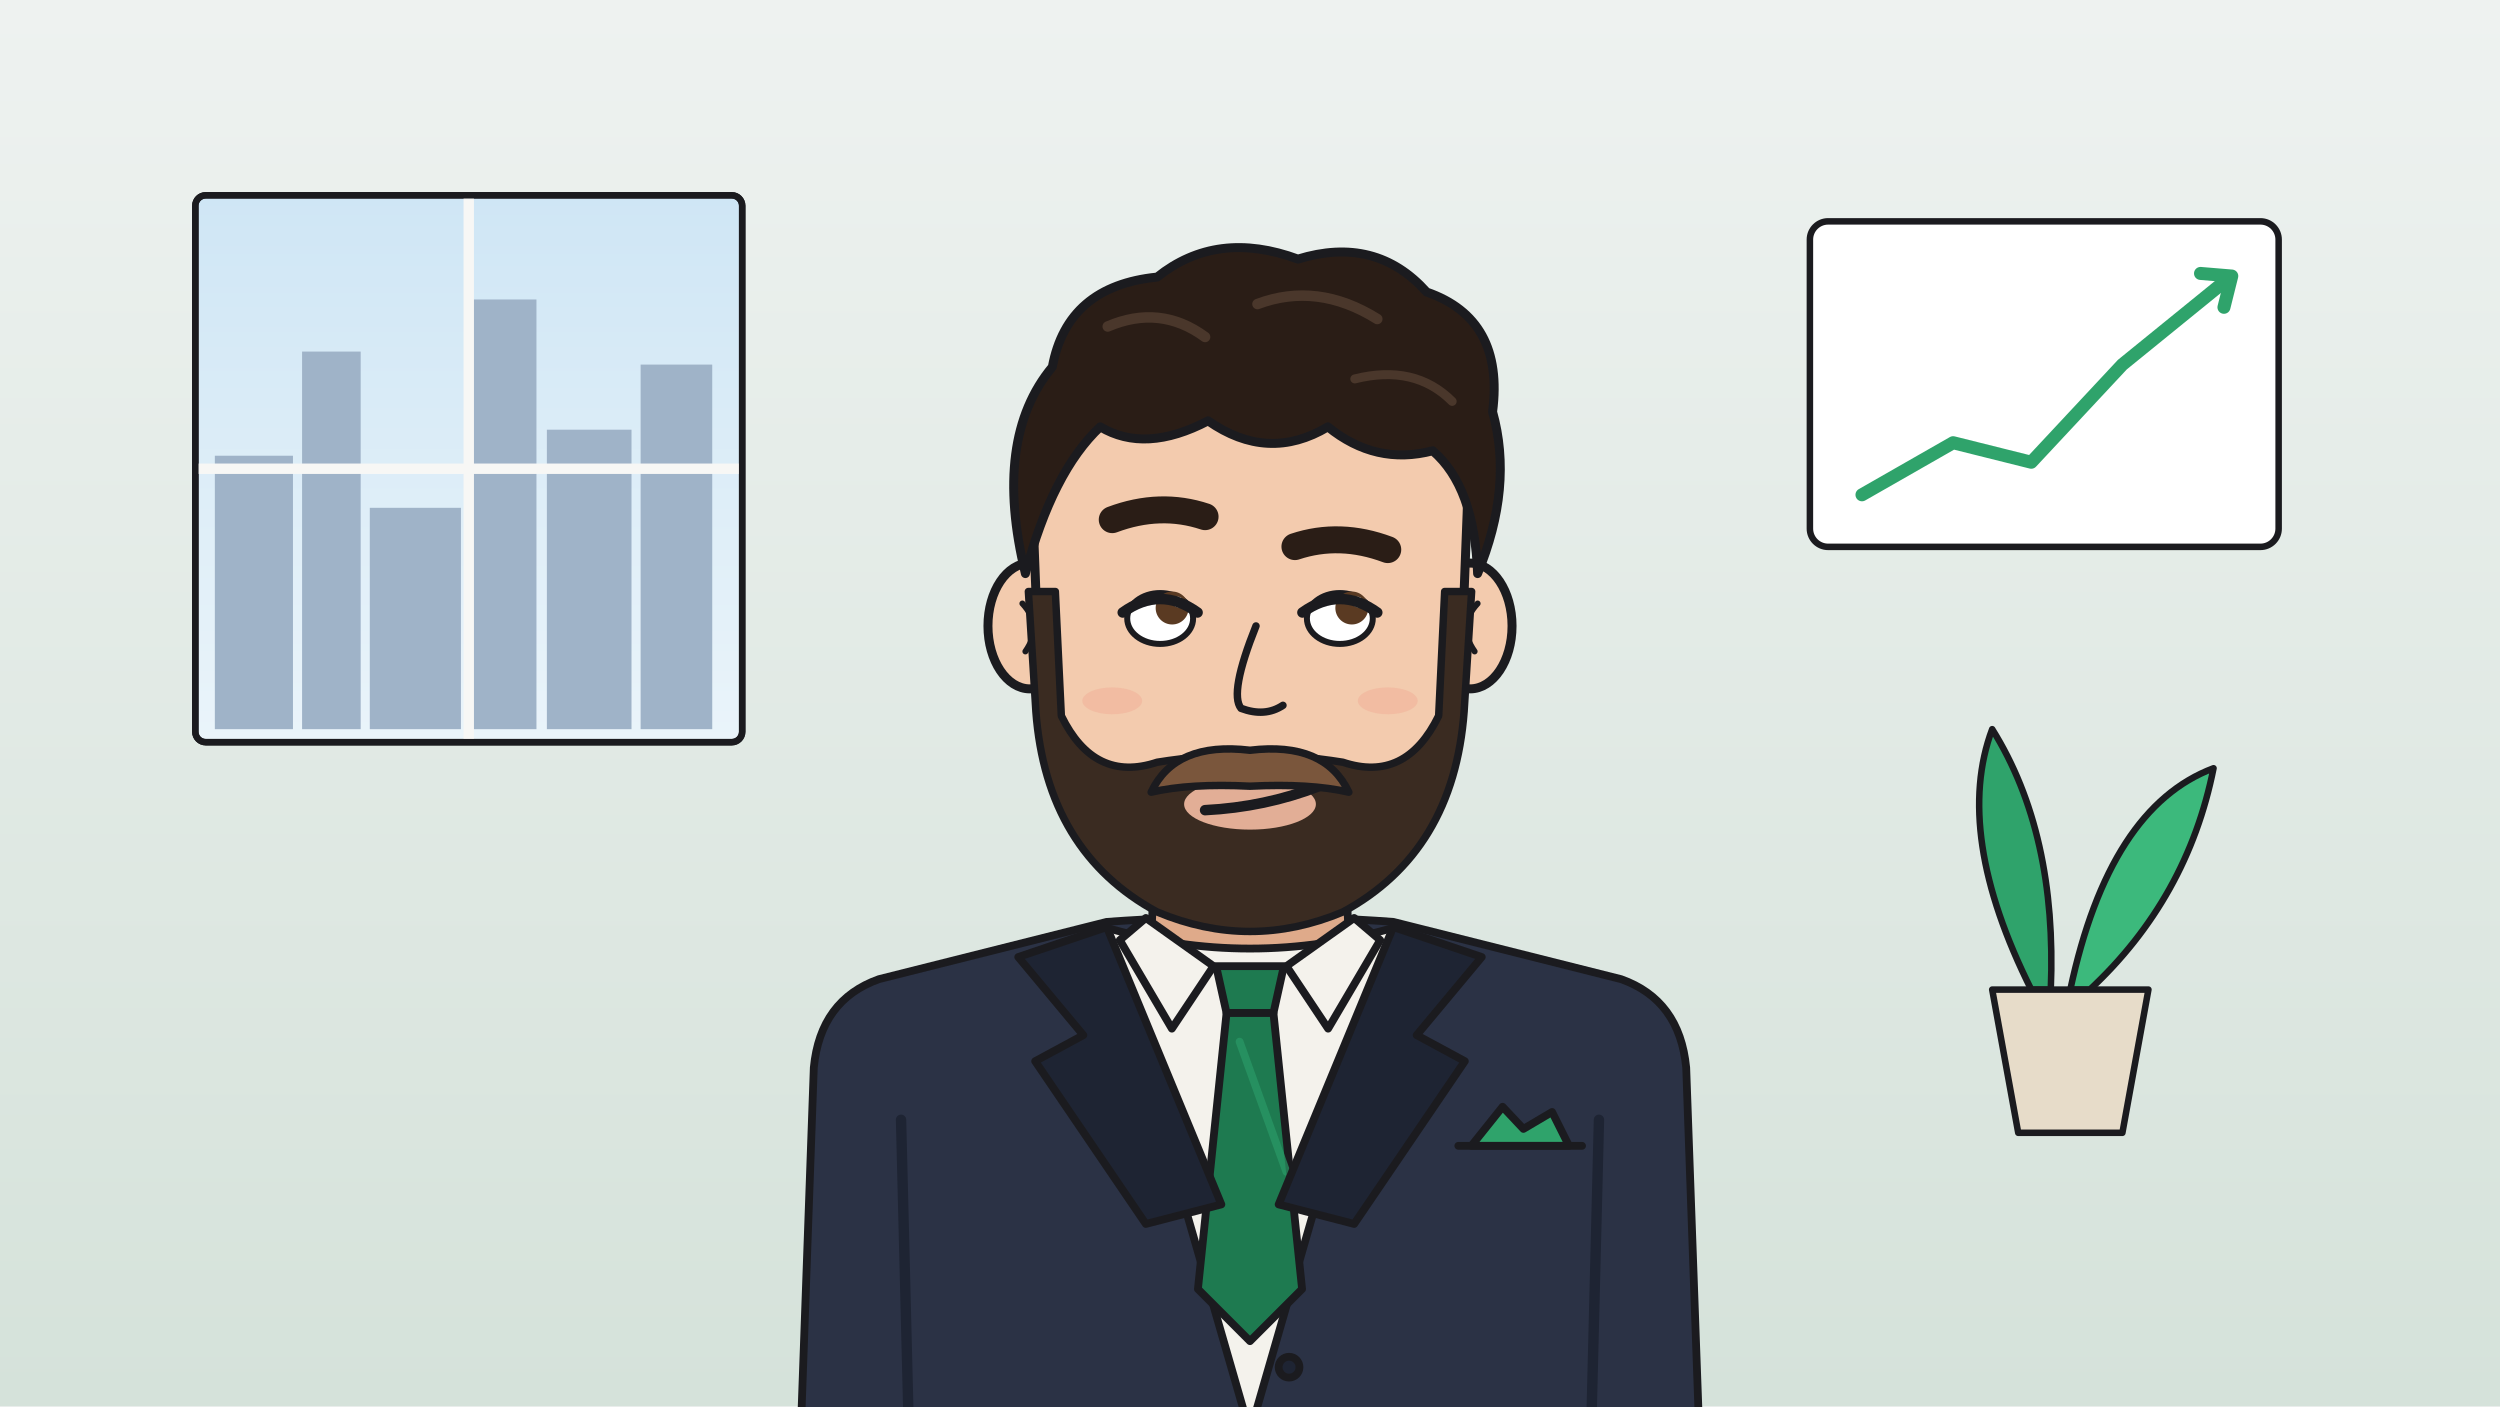
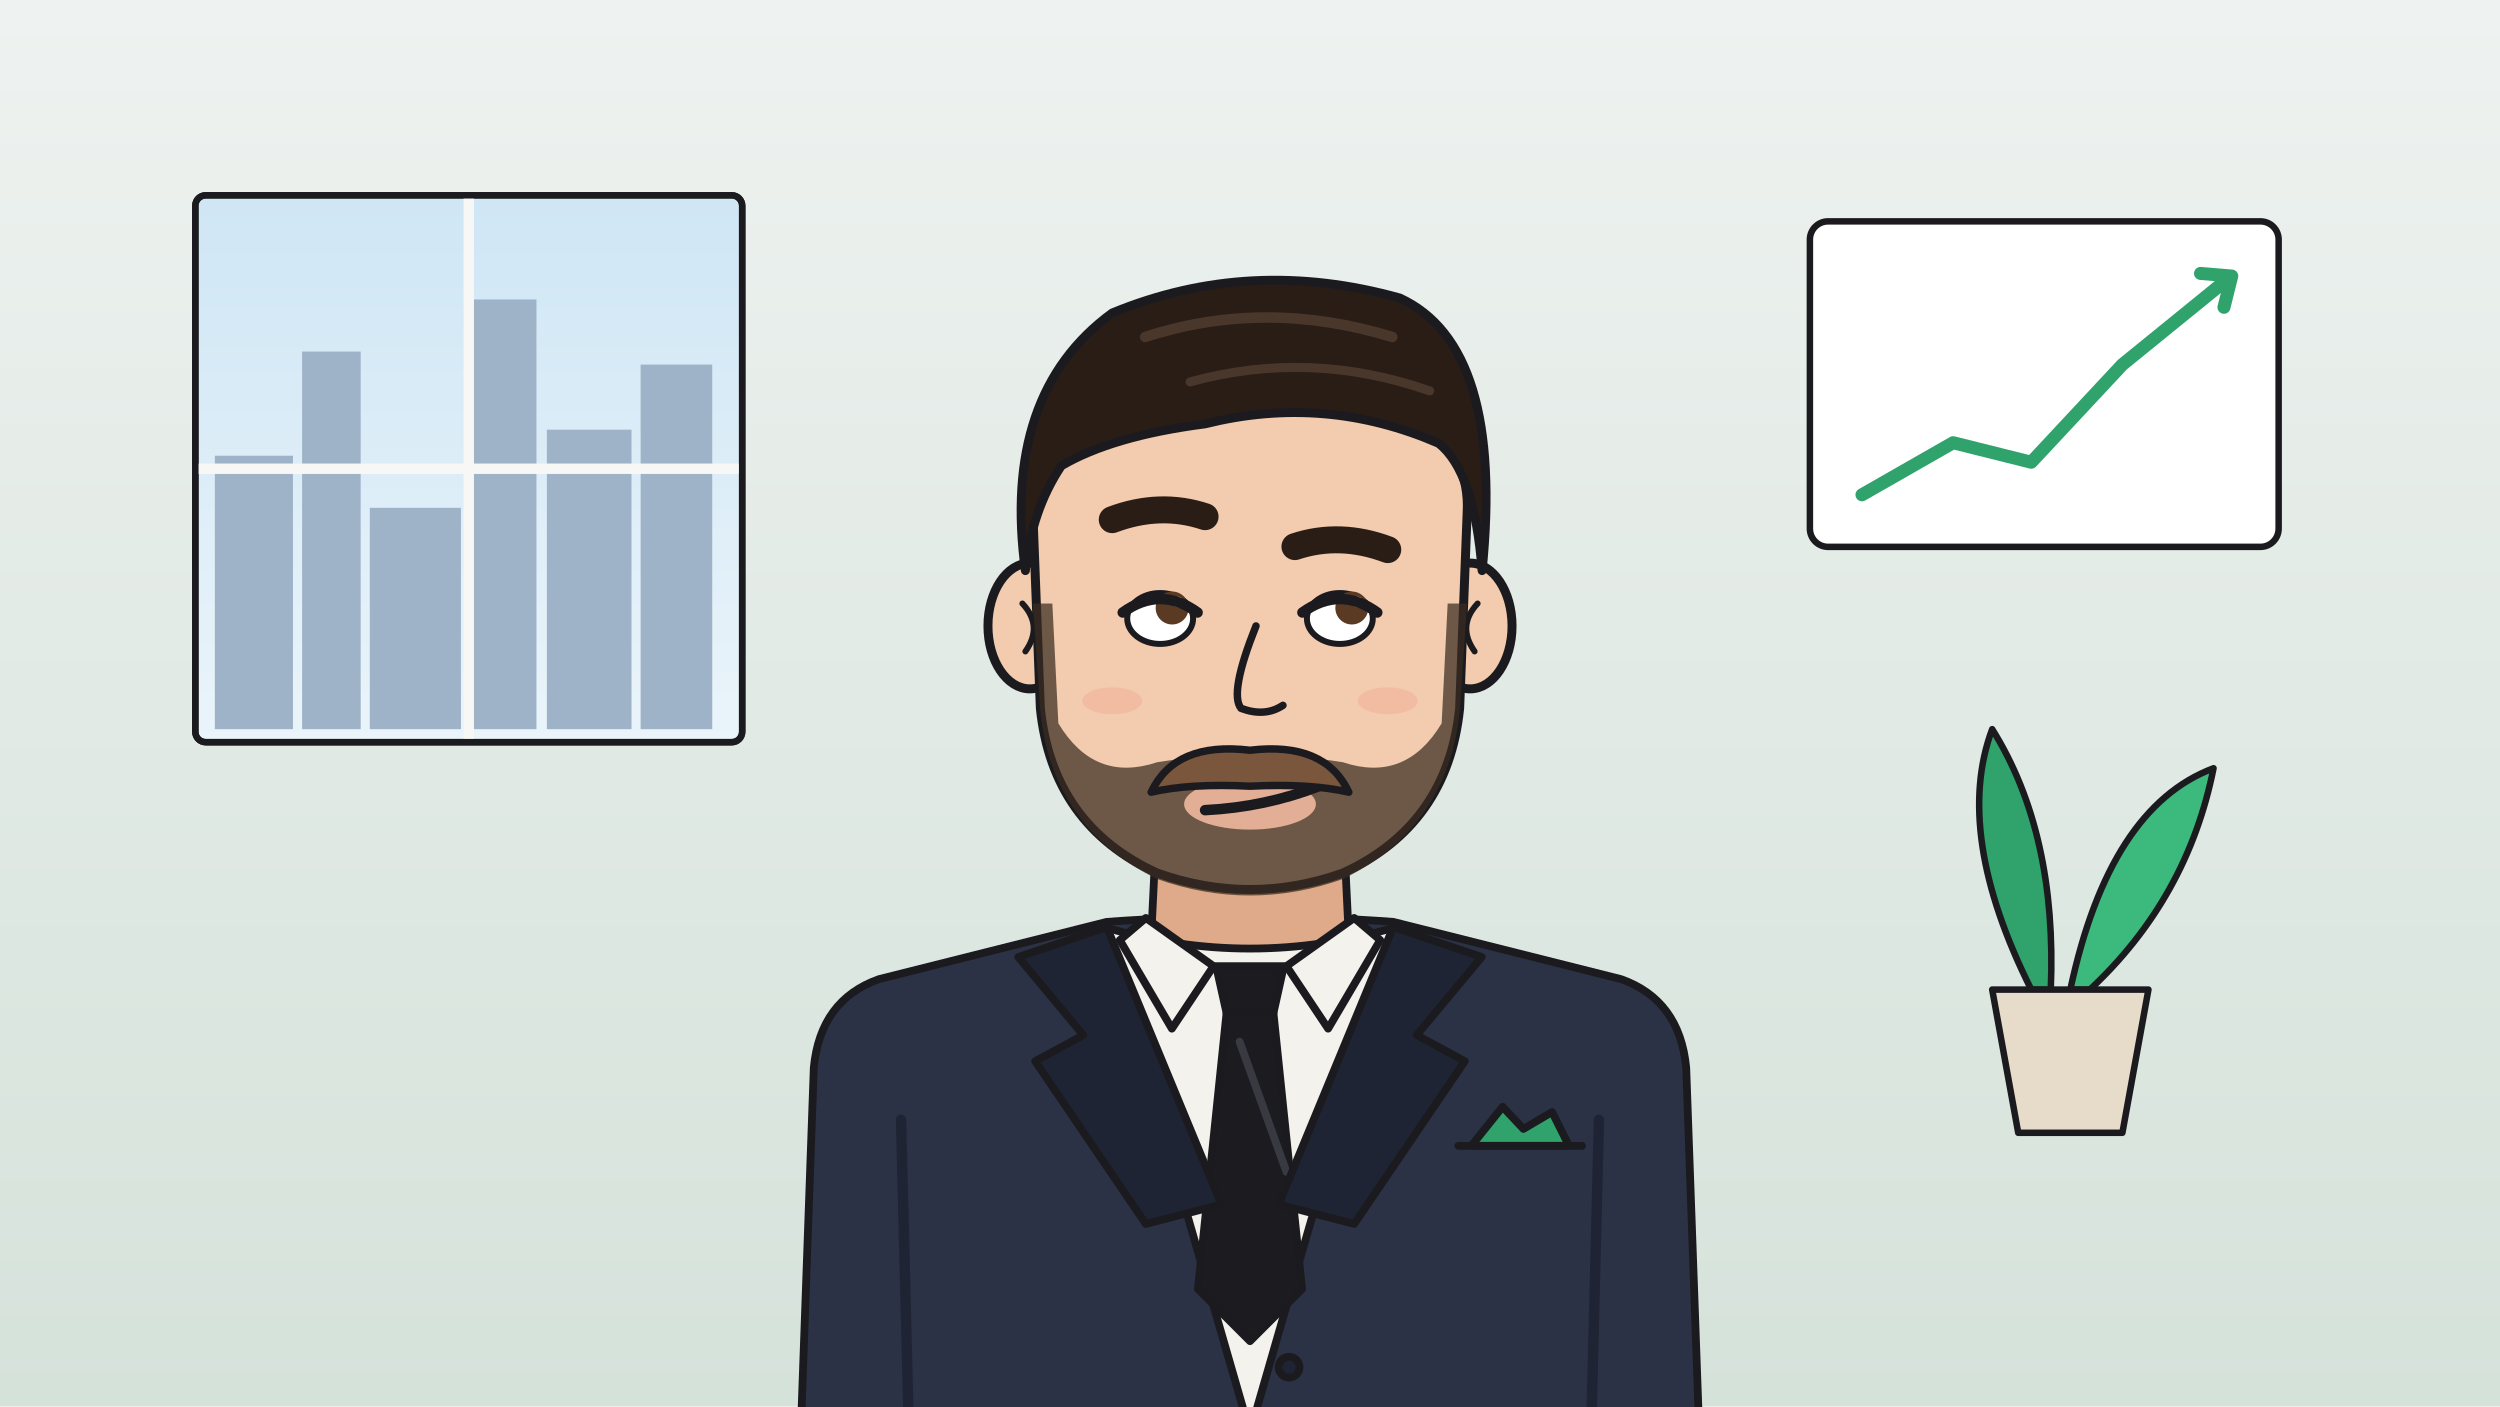
<svg xmlns="http://www.w3.org/2000/svg" width="1920" height="1080" viewBox="0 0 1920 1080">
  <defs>
    <linearGradient id="bg" x1="0" y1="0" x2="0" y2="1">
      <stop offset="0" stop-color="#EEF2F0" />
      <stop offset="1" stop-color="#D5E2DA" />
    </linearGradient>
    <linearGradient id="sky" x1="0" y1="0" x2="0" y2="1">
      <stop offset="0" stop-color="#CFE6F5" />
      <stop offset="1" stop-color="#EAF4FA" />
    </linearGradient>
  </defs>
  <rect width="1920" height="1080" fill="url(#bg)" />
  <g stroke="#1B1B1F" stroke-width="5" stroke-linejoin="round">
    <rect x="150" y="150" width="420" height="420" rx="8" fill="url(#sky)" />
    <g stroke="none">
      <rect x="165" y="350" width="60" height="210" fill="#9FB3C8" />
      <rect x="232" y="270" width="45" height="290" fill="#9FB3C8" />
      <rect x="284" y="390" width="70" height="170" fill="#9FB3C8" />
      <rect x="362" y="230" width="50" height="330" fill="#9FB3C8" />
      <rect x="420" y="330" width="65" height="230" fill="#9FB3C8" />
      <rect x="492" y="280" width="55" height="280" fill="#9FB3C8" />
    </g>
    <path d="M360 150 L360 570 M150 360 L570 360" fill="none" stroke-width="8" stroke="#F7F7F5" />
    <rect x="150" y="150" width="420" height="420" rx="8" fill="none" />
  </g>
  <g stroke="#1B1B1F" stroke-width="5" stroke-linejoin="round" fill="none">
    <rect x="1390" y="170" width="360" height="250" rx="14" fill="#FFFFFF" />
    <path d="M1430 380 L1500 340 L1560 355 L1630 280 L1710 215" stroke="#2FA36B" stroke-width="10" stroke-linecap="round" />
    <path d="M1690 210 L1714 212 L1708 236" stroke="#2FA36B" stroke-width="10" stroke-linecap="round" />
  </g>
  <g stroke="#1B1B1F" stroke-width="5" stroke-linejoin="round">
    <path d="M1560 760 Q1500 640 1530 560 Q1580 640 1575 760 Z" fill="#2FA36B" />
    <path d="M1590 760 Q1620 620 1700 590 Q1680 690 1605 760 Z" fill="#3CB97C" />
    <path d="M1530 760 L1650 760 L1630 870 L1550 870 Z" fill="#E7DCC9" />
  </g>
  <g stroke="#1B1B1F" stroke-width="6" stroke-linejoin="round" stroke-linecap="round">
    <path d="M615 1100 L625 820 Q630 768 675 752              L850 708 Q960 700 1070 708 L1245 752              Q1290 768 1295 820 L1305 1100 Z" fill="#2B3245" />
    <path d="M698 1100 L692 860" fill="none" stroke="#1E2433" stroke-width="8" />
    <path d="M1222 1100 L1228 860" fill="none" stroke="#1E2433" stroke-width="8" />
    <path d="M888 640 L884 722 Q960 760 1036 722 L1032 640 Z" fill="#DFAA8A" />
    <path d="M848 712 L960 1100 L1072 712 Q960 745 848 712 Z" fill="#F4F2EC" />
-     <path d="M934 742 L986 742 L978 778 L942 778 Z" fill="#1E7A50" />
-     <path d="M942 778 L978 778 L1000 990 L960 1030 L920 990 Z" fill="#1E7A50" />
-     <path d="M952 800 L988 900" fill="none" stroke="#2A9A67" stroke-width="6" opacity="0.7" />
+     <path d="M934 742 L986 742 L978 778 L942 778 Z" fill="#1C1C20" />
+     <path d="M942 778 L978 778 L1000 990 L960 1030 L920 990 Z" fill="#1C1C20" />
+     <path d="M952 800 L988 900" fill="none" stroke="#3C3C46" stroke-width="6" opacity="0.9" />
    <path d="M880 705 L932 742 L900 790 L860 722 Z" fill="#F4F2EC" />
    <path d="M1040 705 L988 742 L1020 790 L1060 722 Z" fill="#F4F2EC" />
    <polygon points="850 712 938 925 880 940 795 815 832 795 782 735" fill="#1E2433" />
    <polygon points="1070 712 982 925 1040 940 1125 815 1088 795 1138 735" fill="#1E2433" />
    <path d="M1130 880 L1205 880 L1192 854 L1170 867 L1154 850 Z" fill="#2FA36B" />
    <path d="M1120 880 L1215 880" fill="none" />
    <circle cx="990" cy="1050" r="8" fill="#1E2433" />
  </g>
  <g transform="translate(0 25) translate(960 450) scale(1.15) translate(-960 -450)">
    <g stroke="#1B1B1F" stroke-width="6" stroke-linejoin="round" stroke-linecap="round">
      <ellipse cx="813" cy="455" rx="28" ry="42" fill="#F3CBAE" />
      <ellipse cx="1107" cy="455" rx="28" ry="42" fill="#F3CBAE" />
      <path d="M808 440 Q822 455 810 472" fill="none" stroke-width="4" />
      <path d="M1112 440 Q1098 455 1110 472" fill="none" stroke-width="4" />
      <path d="M815 380 Q810 300 960 288 Q1110 300 1105 380              L1100 510 Q1092 588 1022 620 Q960 642 898 620              Q828 588 820 510 Z" fill="#F3CBAE" />
-       <path d="M812 432 L817 512 Q824 606 898 646 Q960 672 1022 646              Q1096 606 1103 512 L1108 432 L1090 432 L1086 515 Q1064 560 1022 546              Q960 536 898 546 Q856 560 834 515 L830 432 Z" fill="#3A2B21" stroke-width="5" />
+       <path d="M815 440 L820 512 Q828 590 898 624 Q960 646 1022 624              Q1092 590 1100 512 L1105 440 L1092 440 L1088 520 Q1064 560 1022 546              Q960 536 898 546 Q856 560 832 520 L828 440 Z" fill="#3A2B21" fill-opacity="0.72" stroke="none" />
      <ellipse cx="960" cy="574" rx="44" ry="17" fill="#E2AE96" stroke="none" />
-       <path d="M810 420 Q788 330 828 282 Q838 228 898 222              Q938 190 992 210 Q1044 194 1078 232 Q1130 250 1122 312              Q1136 362 1112 420 Q1110 362 1082 338 Q1044 348 1012 322              Q972 346 932 318 Q890 340 860 322 Q828 352 810 420 Z" fill="#2A1D16" />
-       <path d="M865 255 Q900 240 930 262" fill="none" stroke="#4A372B" stroke-width="7" />
-       <path d="M965 240 Q1005 225 1045 250" fill="none" stroke="#4A372B" stroke-width="7" />
-       <path d="M1030 290 Q1070 280 1095 305" fill="none" stroke="#4A372B" stroke-width="6" />
+       <path d="M810 418 Q794 300 868 246 Q960 208 1060 236              Q1130 268 1115 418 Q1110 352 1086 333              Q1010 300 930 320 Q868 328 834 348 Q814 378 810 418 Z" fill="#2A1D16" />
+       <path d="M890 262 Q970 236 1055 262" fill="none" stroke="#4A372B" stroke-width="7" />
+       <path d="M920 292 Q1000 270 1080 298" fill="none" stroke="#4A372B" stroke-width="6" />
      <path d="M964 455 Q946 500 954 510 Q970 516 982 508" fill="none" stroke-width="5" />
      <ellipse cx="868" cy="505" rx="20" ry="9" fill="#EE9C86" opacity="0.30" stroke="none" />
      <ellipse cx="1052" cy="505" rx="20" ry="9" fill="#EE9C86" opacity="0.30" stroke="none" />
    </g>
    <ellipse cx="900" cy="450" rx="22" ry="17" fill="#FFFFFF" stroke="#1B1B1F" stroke-width="4" />
    <circle cx="908" cy="443" r="11" fill="#5A3A22" />
    <circle cx="912" cy="439" r="3.5" fill="#FFFFFF" />
    <path d="M875 446 Q900 428 925 446" fill="none" stroke="#1B1B1F" stroke-width="7" stroke-linecap="round" />
    <ellipse cx="1020" cy="450" rx="22" ry="17" fill="#FFFFFF" stroke="#1B1B1F" stroke-width="4" />
    <circle cx="1028" cy="443" r="11" fill="#5A3A22" />
    <circle cx="1032" cy="439" r="3.5" fill="#FFFFFF" />
    <path d="M995 446 Q1020 428 1045 446" fill="none" stroke="#1B1B1F" stroke-width="7" stroke-linecap="round" />
    <path d="M868 384 Q900 372 930 382" fill="none" stroke="#2A1D16" stroke-width="18" stroke-linecap="round" />
    <path d="M1052 404 Q1020 392 990 402" fill="none" stroke="#2A1D16" stroke-width="18" stroke-linecap="round" />
    <path d="M930 578 Q970 576 1006 562" fill="none" stroke="#1B1B1F" stroke-width="7" stroke-linecap="round" />
    <path d="M894 566 Q910 532 960 538 Q1010 532 1026 566 Q1000 560 960 562 Q920 560 894 566 Z" fill="#7A563C" stroke="#1B1B1F" stroke-width="5" stroke-linejoin="round" />
  </g>
</svg>
